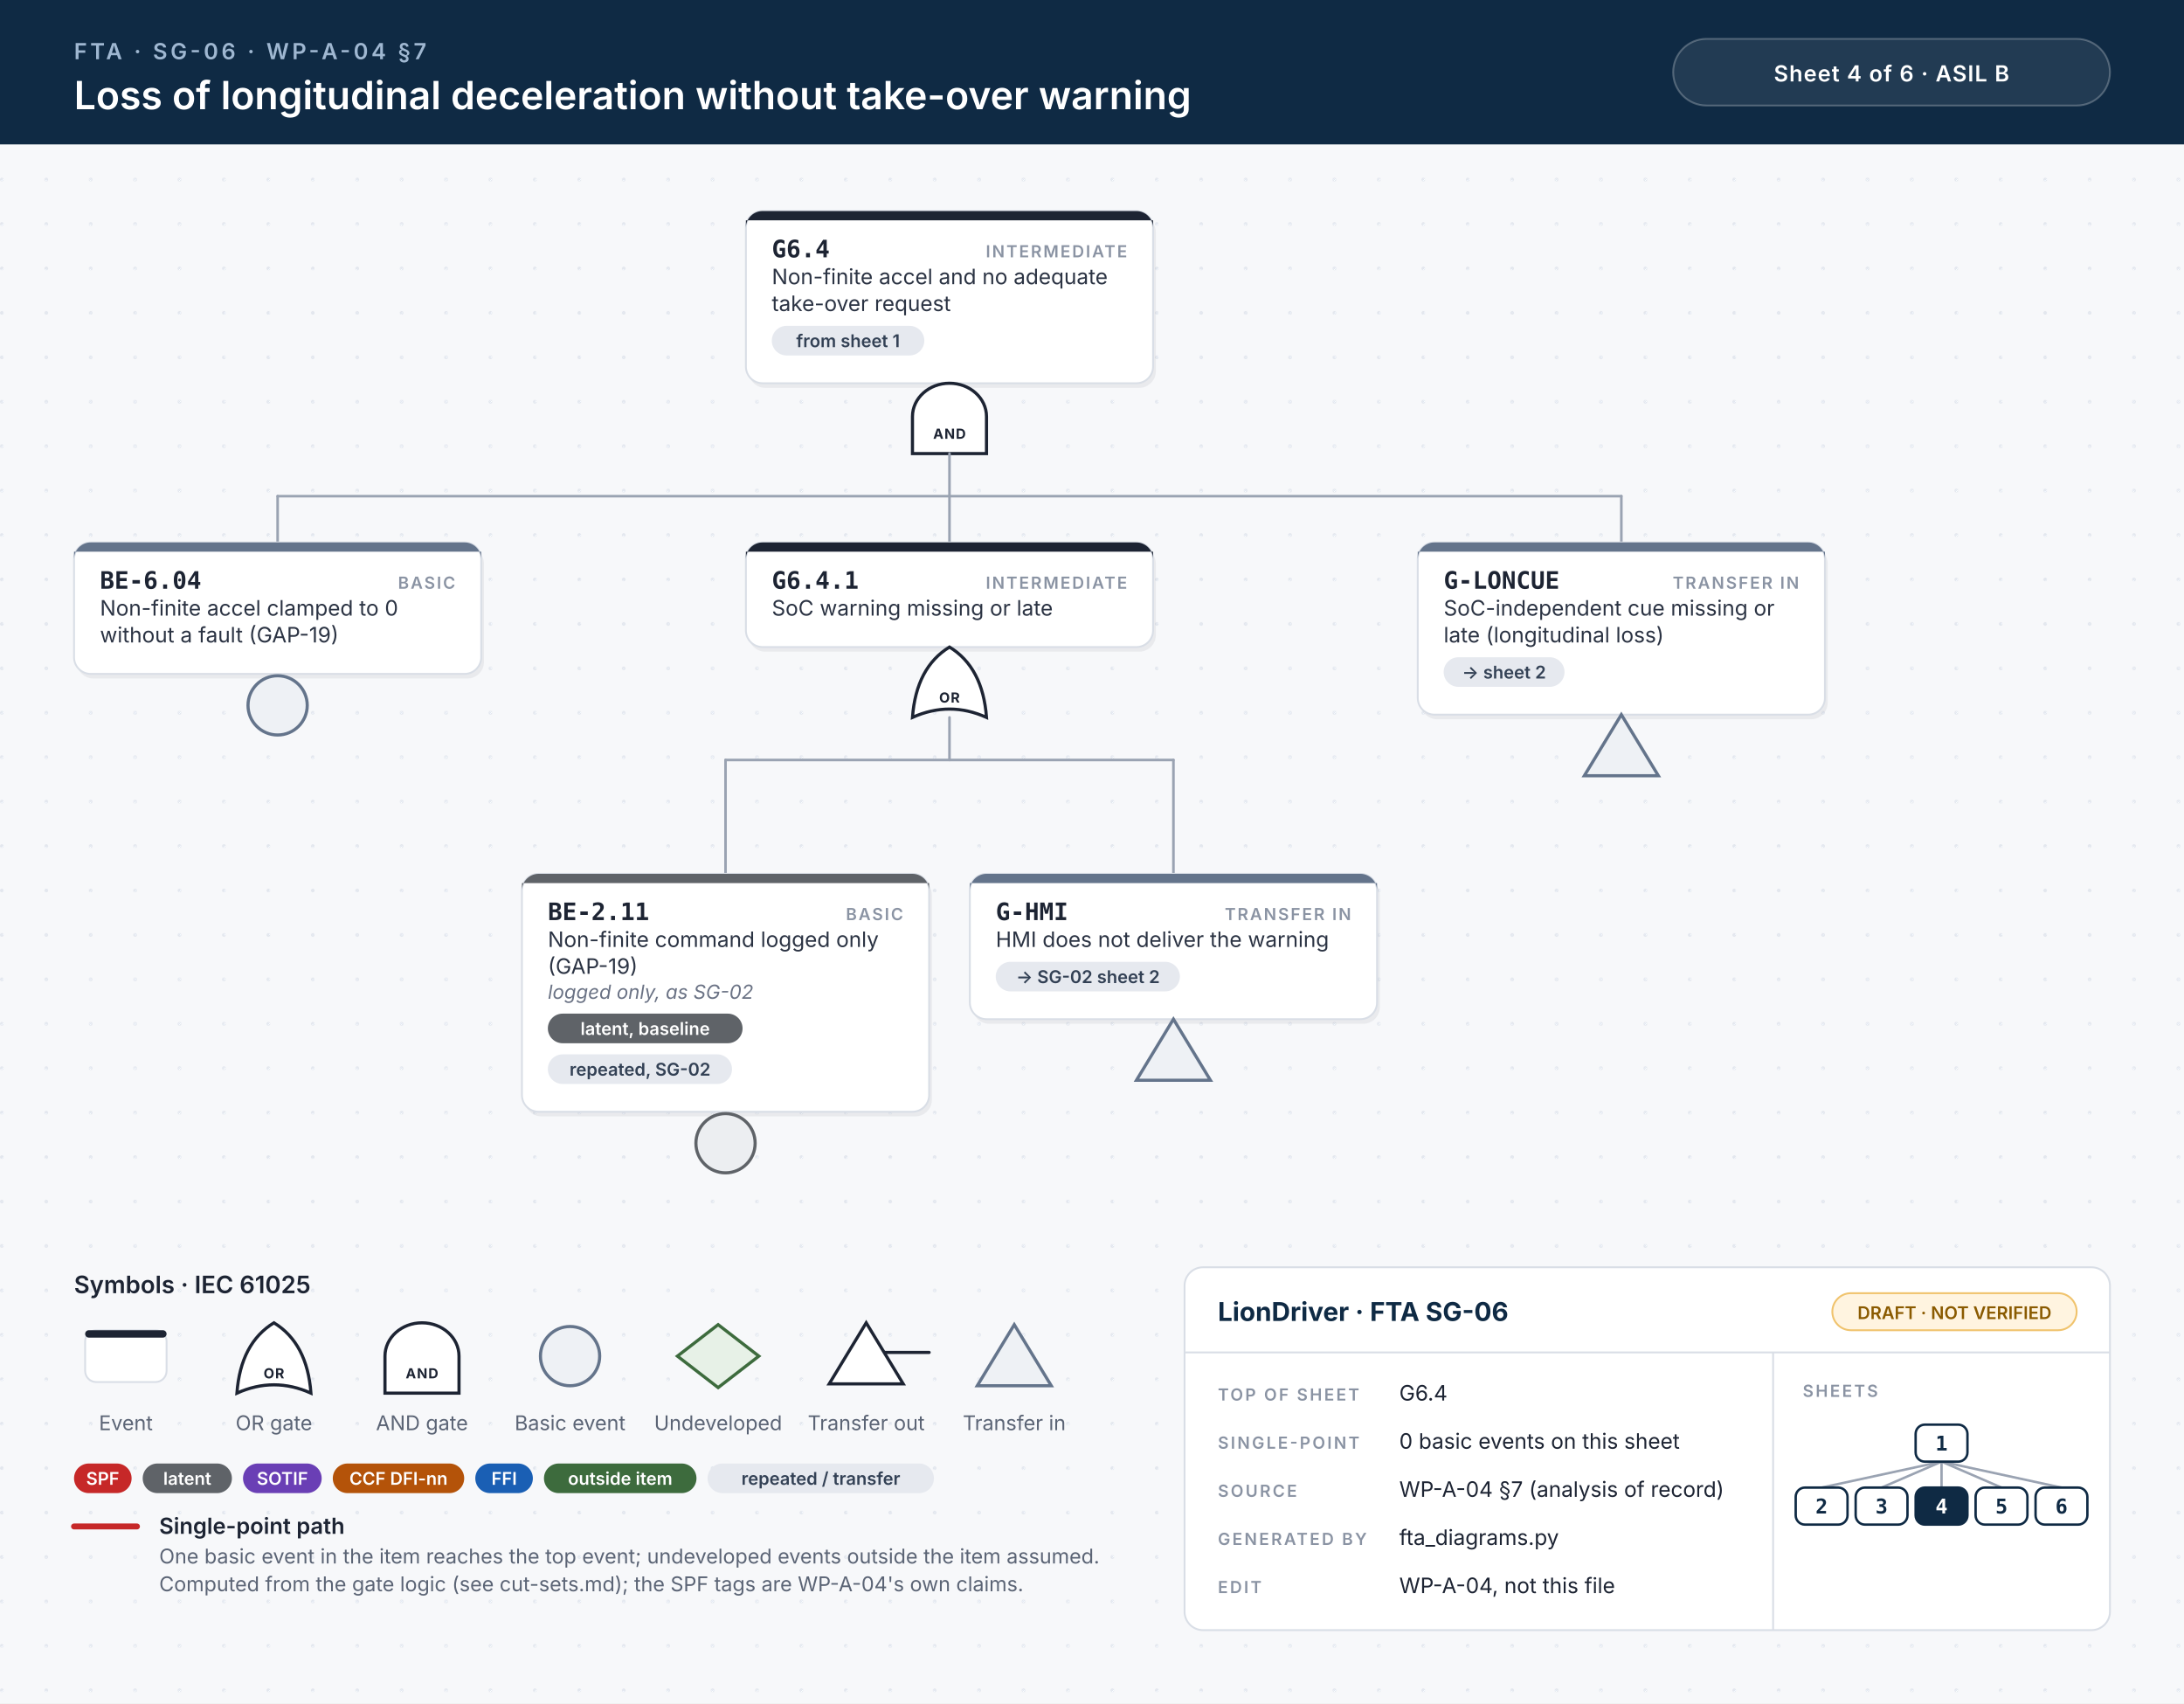
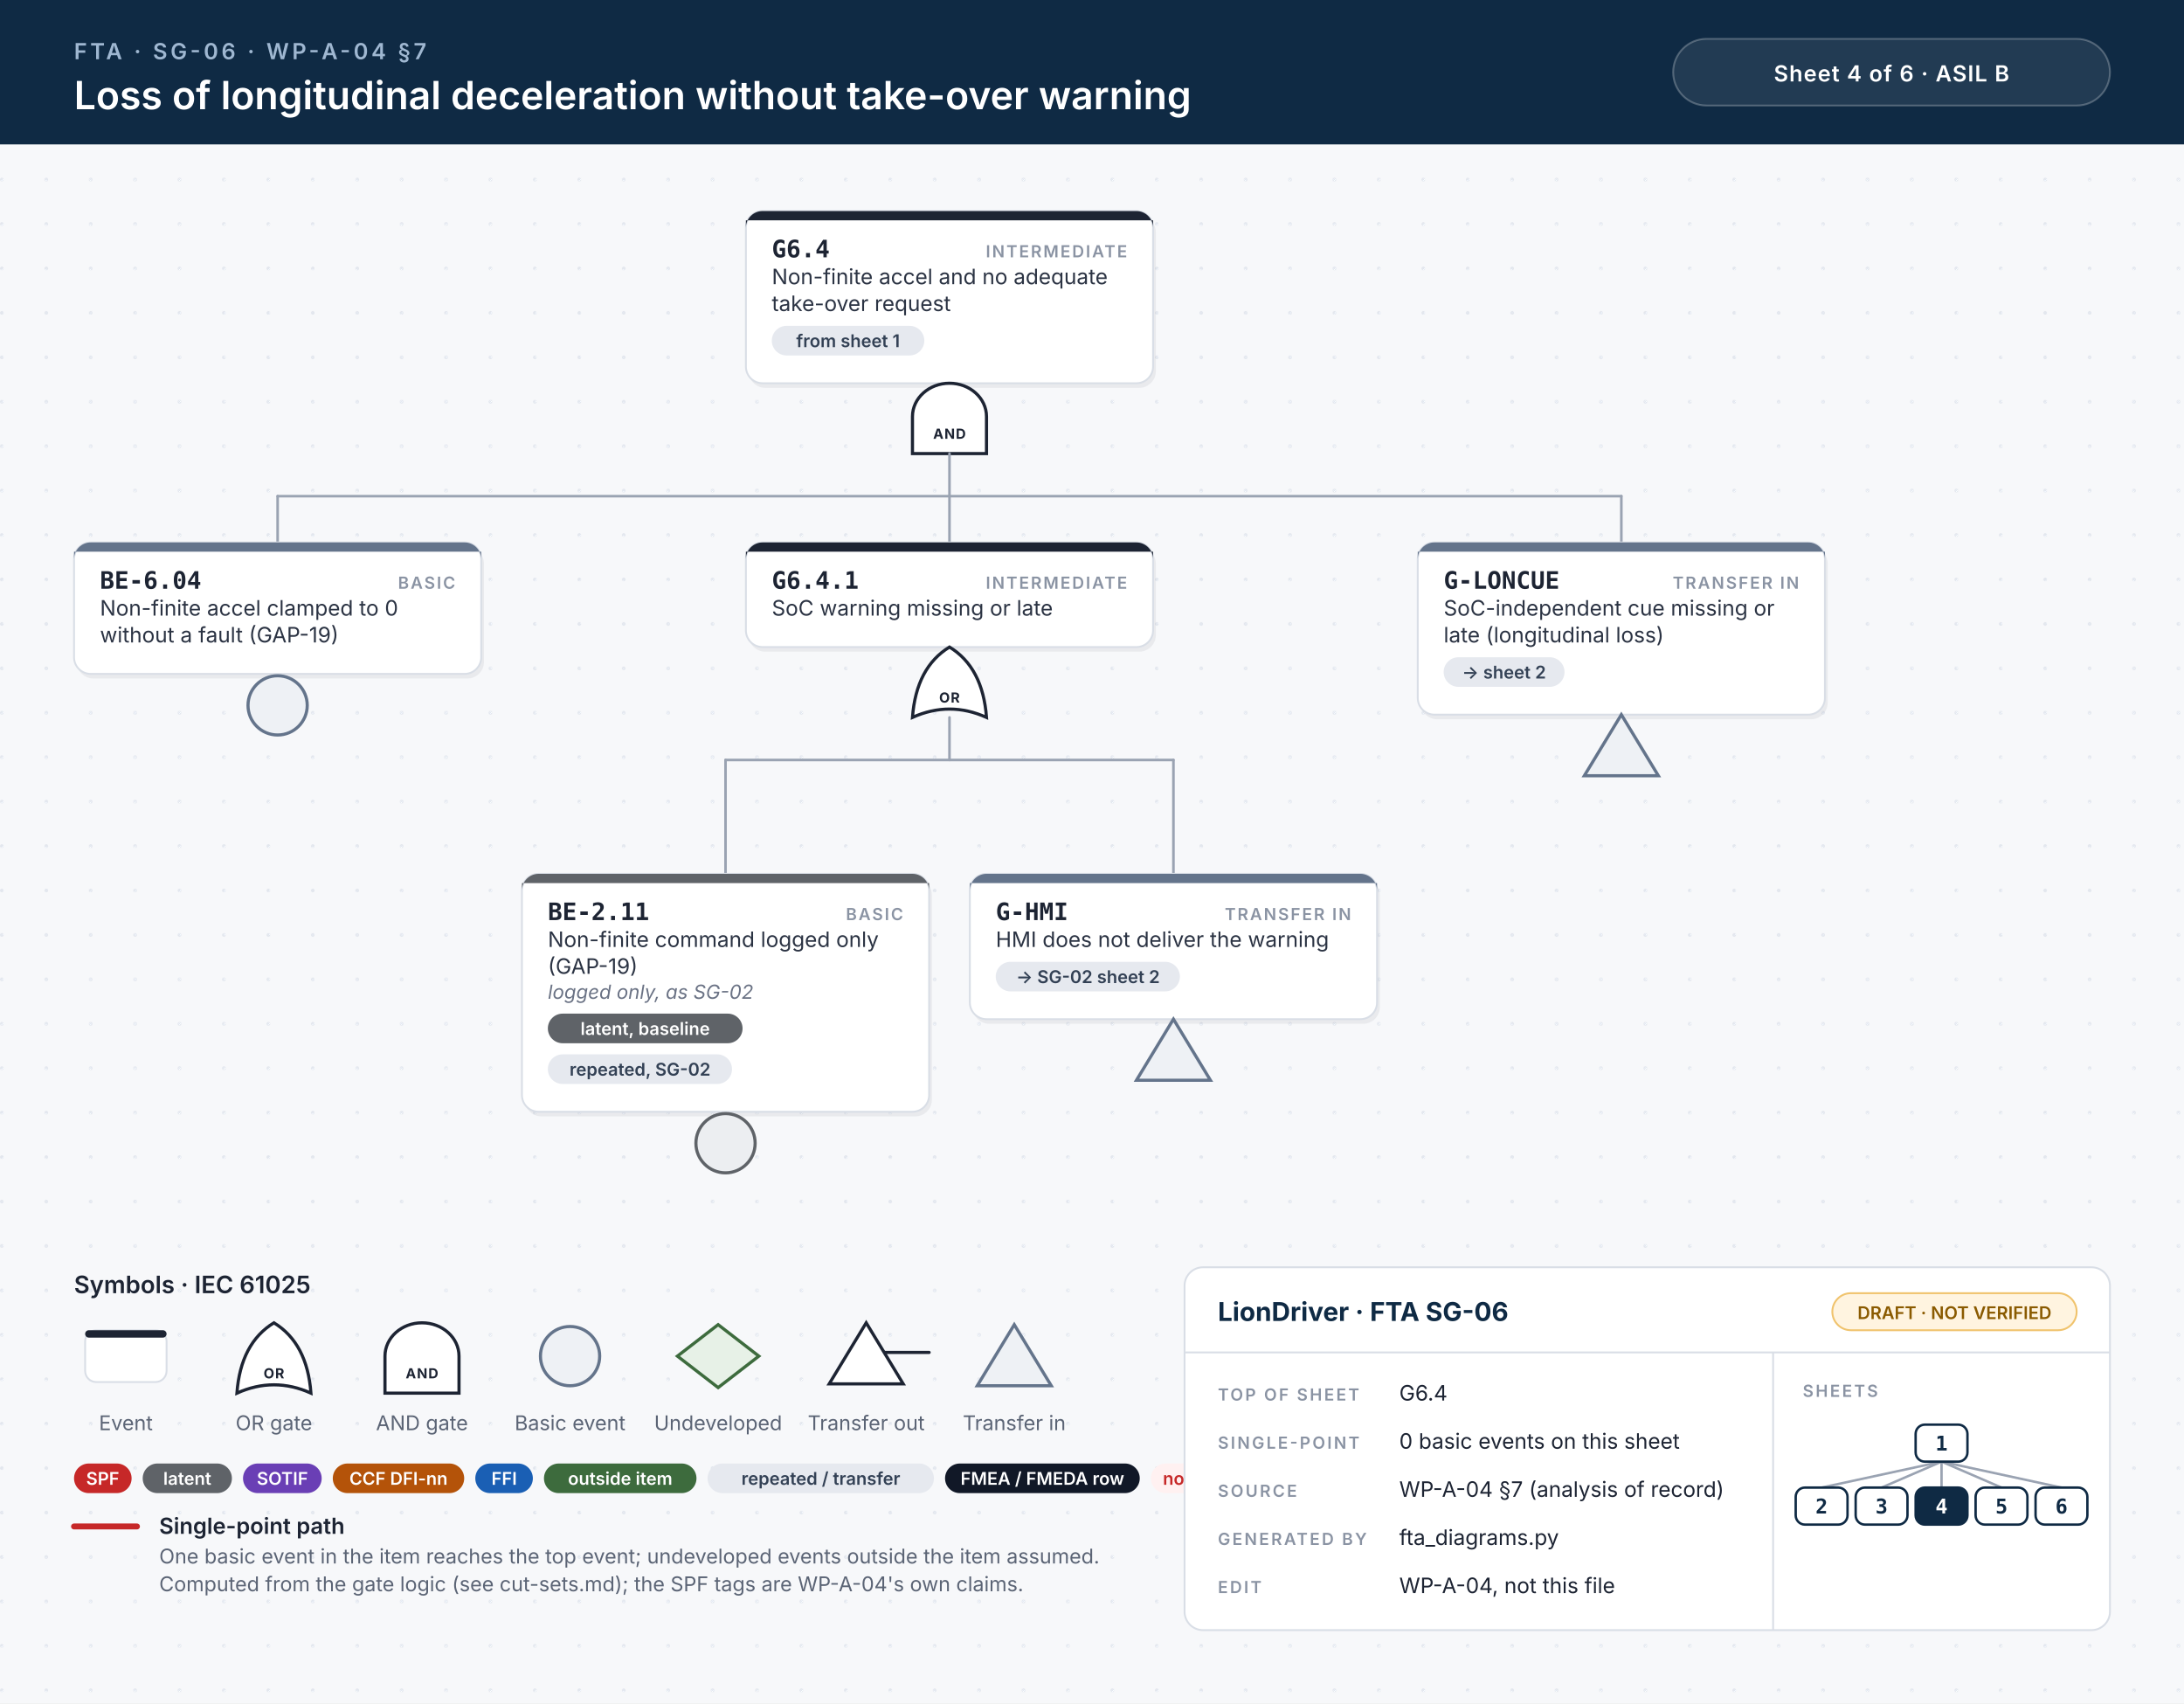
<svg xmlns="http://www.w3.org/2000/svg" width="1180" height="920" viewBox="0 0 1180 920">
  <style>.id{font:700 13px 'JetBrains Mono', Menlo, Consolas, monospace;fill:#1d2433}.kind{font:600 9px Inter, 'Helvetica Neue', Helvetica, Arial, sans-serif;letter-spacing:.1em;fill:#8a93a3;text-anchor:end}.d{font:400 11.5px Inter, 'Helvetica Neue', Helvetica, Arial, sans-serif;fill:#2b3343}.n{font:italic 400 10.5px Inter, 'Helvetica Neue', Helvetica, Arial, sans-serif;fill:#6b7385}.chip{font:600 9.5px Inter, 'Helvetica Neue', Helvetica, Arial, sans-serif;text-anchor:middle}.gl{font:700 7.5px Inter, 'Helvetica Neue', Helvetica, Arial, sans-serif;letter-spacing:.06em;text-anchor:middle}.eyebrow{font:600 12px Inter, 'Helvetica Neue', Helvetica, Arial, sans-serif;letter-spacing:.14em;fill:#9fb7d1}.title{font:600 21px Inter, 'Helvetica Neue', Helvetica, Arial, sans-serif;fill:#fff}.title2{font:600 17px Inter, 'Helvetica Neue', Helvetica, Arial, sans-serif;fill:#fff}.hc{font:600 12px Inter, 'Helvetica Neue', Helvetica, Arial, sans-serif;letter-spacing:.04em;fill:#fff;text-anchor:middle}.lh{font:600 13px Inter, 'Helvetica Neue', Helvetica, Arial, sans-serif;fill:#1d2433}.lb{font:600 12px Inter, 'Helvetica Neue', Helvetica, Arial, sans-serif;fill:#1d2433}.s{font:400 11px Inter, 'Helvetica Neue', Helvetica, Arial, sans-serif;fill:#5b6475}.tbh{font:700 14px Inter, 'Helvetica Neue', Helvetica, Arial, sans-serif;fill:#0f2a44}.k{font:600 9px Inter, 'Helvetica Neue', Helvetica, Arial, sans-serif;letter-spacing:.12em;fill:#8a93a3}.v{font:400 11.5px Inter, 'Helvetica Neue', Helvetica, Arial, sans-serif;fill:#1d2433}.mm{font:700 11px 'JetBrains Mono', Menlo, Consolas, monospace;text-anchor:middle}.w{stroke:#9aa3b2;stroke-width:1.4;stroke-linecap:round}.wh{stroke:#c62828;stroke-width:3.2;stroke-linecap:round}.shadow{fill:#0f172a;opacity:.06}</style>
  <defs>
    <pattern id="dots" width="24" height="24" patternUnits="userSpaceOnUse">
      <circle cx="1" cy="1" r="1" fill="#e3e7ee" />
    </pattern>
  </defs>
  <rect width="100%" height="100%" fill="#f7f8fa" />
  <rect y="78" width="100%" height="842" fill="url(#dots)" />
  <rect width="100%" height="78" fill="#0f2a44" />
  <text x="40" y="32" class="eyebrow">FTA · SG-06 · WP-A-04 §7</text>
  <text x="40" y="59" class="title">Loss of longitudinal deceleration without take-over warning</text>
  <rect x="904" y="21" width="236" height="36" rx="18" fill="#ffffff14" stroke="#ffffff40" />
  <text x="1022" y="44" class="hc">Sheet 4 of 6  ·  ASIL B</text>
  <rect x="404.5" y="116.5" width="220" height="93.0" rx="9" class="shadow" />
  <rect x="403.0" y="114" width="220" height="93.0" rx="9" fill="#fff" stroke="#d9dee6" stroke-width="1" />
  <path d="M412.0,114 H614.0 A9,9 0 0 1 623.0,123 V119 H403.0 V123 A9,9 0 0 1 412.0,114 Z" fill="#1d2433" />
  <text x="417.0" y="139" class="id">G6.4</text>
  <text x="609.0" y="139" class="kind">INTERMEDIATE</text>
  <text x="417.0" y="153.5" class="d">Non-finite accel and no adequate</text>
  <text x="417.0" y="168.0" class="d">take-over request</text>
  <rect x="417.0" y="176.0" width="82.4" height="16" rx="8" fill="#e6e9ef" />
  <text x="458.2" y="187.5" class="chip" fill="#334155">from sheet 1</text>
  <path d="M493.0,245.0 L493.0,225.0 A20,18 0 0 1 533.0,225.0 L533.0,245.0 Z" fill="#fff" stroke="#1d2433" stroke-width="1.7" />
  <text x="513.0" y="237.0" class="gl" fill="#1d2433">AND</text>
  <line x1="150.0" y1="268.0" x2="876.0" y2="268.0" class="w" />
  <line x1="513.0" y1="245.0" x2="513.0" y2="268.0" class="w" />
  <line x1="150.0" y1="268.0" x2="150.0" y2="293.0" class="w" />
  <line x1="513.0" y1="268.0" x2="513.0" y2="293.0" class="w" />
  <line x1="876.0" y1="268.0" x2="876.0" y2="293.0" class="w" />
  <rect x="41.5" y="295.5" width="220" height="71.0" rx="9" class="shadow" />
  <rect x="40" y="293.0" width="220" height="71.0" rx="9" fill="#fff" stroke="#d9dee6" stroke-width="1" />
  <path d="M49,293.0 H251 A9,9 0 0 1 260,302.0 V298.0 H40 V302.0 A9,9 0 0 1 49,293.0 Z" fill="#64748b" />
  <text x="54" y="318.0" class="id">BE-6.04</text>
  <text x="246" y="318.0" class="kind">BASIC</text>
  <text x="54" y="332.5" class="d">Non-finite accel clamped to 0</text>
  <text x="54" y="347.0" class="d">without a fault (GAP-19)</text>
  <circle cx="150.0" cy="381.0" r="16" fill="#eef1f5" stroke="#64748b" stroke-width="1.7" />
  <rect x="404.5" y="295.5" width="220" height="56.5" rx="9" class="shadow" />
  <rect x="403.0" y="293.0" width="220" height="56.5" rx="9" fill="#fff" stroke="#d9dee6" stroke-width="1" />
  <path d="M412.0,293.0 H614.0 A9,9 0 0 1 623.0,302.0 V298.0 H403.0 V302.0 A9,9 0 0 1 412.0,293.0 Z" fill="#1d2433" />
  <text x="417.0" y="318.0" class="id">G6.4.1</text>
  <text x="609.0" y="318.0" class="kind">INTERMEDIATE</text>
  <text x="417.0" y="332.5" class="d">SoC warning missing or late</text>
  <path d="M493.0,387.5 Q513.0,378.5 533.0,387.5 Q531.0,360.5 513.0,349.5 Q495.0,360.5 493.0,387.5 Z" fill="#fff" stroke="#1d2433" stroke-width="1.7" />
  <text x="513.0" y="379.5" class="gl" fill="#1d2433">OR</text>
  <line x1="392.0" y1="410.5" x2="634.0" y2="410.5" class="w" />
  <line x1="513.0" y1="387.5" x2="513.0" y2="410.5" class="w" />
  <line x1="392.0" y1="410.5" x2="392.0" y2="472.0" class="w" />
  <line x1="634.0" y1="410.5" x2="634.0" y2="472.0" class="w" />
  <rect x="283.5" y="474.5" width="220" height="128.5" rx="9" class="shadow" />
  <rect x="282" y="472.0" width="220" height="128.5" rx="9" fill="#fff" stroke="#d9dee6" stroke-width="1" />
  <path d="M291,472.0 H493 A9,9 0 0 1 502,481.0 V477.0 H282 V481.0 A9,9 0 0 1 291,472.0 Z" fill="#5f6368" />
  <text x="296" y="497.0" class="id">BE-2.11</text>
  <text x="488" y="497.0" class="kind">BASIC</text>
  <text x="296" y="511.5" class="d">Non-finite command logged only</text>
  <text x="296" y="526.0" class="d">(GAP-19)</text>
  <text x="296" y="539.5" class="n">logged only, as SG-02</text>
  <rect x="296.0" y="547.5" width="105.2" height="16" rx="8" fill="#5f6368" />
  <text x="348.6" y="559.0" class="chip" fill="#fff">latent, baseline</text>
  <rect x="296.0" y="569.5" width="99.5" height="16" rx="8" fill="#e6e9ef" />
  <text x="345.8" y="581.0" class="chip" fill="#334155">repeated, SG-02</text>
  <circle cx="392.0" cy="617.5" r="16" fill="#eceef1" stroke="#5f6368" stroke-width="1.7" />
  <rect x="525.5" y="474.5" width="220" height="78.5" rx="9" class="shadow" />
  <rect x="524" y="472.0" width="220" height="78.5" rx="9" fill="#fff" stroke="#d9dee6" stroke-width="1" />
  <path d="M533,472.0 H735 A9,9 0 0 1 744,481.0 V477.0 H524 V481.0 A9,9 0 0 1 533,472.0 Z" fill="#64748b" />
  <text x="538" y="497.0" class="id">G-HMI</text>
  <text x="730" y="497.0" class="kind">TRANSFER IN</text>
  <text x="538" y="511.5" class="d">HMI does not deliver the warning</text>
  <rect x="538.0" y="519.5" width="99.5" height="16" rx="8" fill="#e6e9ef" />
  <text x="587.8" y="531.0" class="chip" fill="#334155">→ SG-02 sheet 2</text>
  <path d="M634.0,550.5 L654.0,583.5 L614.0,583.5 Z" fill="#eef1f5" stroke="#64748b" stroke-width="1.7" />
  <rect x="767.5" y="295.5" width="220" height="93.0" rx="9" class="shadow" />
  <rect x="766" y="293.0" width="220" height="93.0" rx="9" fill="#fff" stroke="#d9dee6" stroke-width="1" />
  <path d="M775,293.0 H977 A9,9 0 0 1 986,302.0 V298.0 H766 V302.0 A9,9 0 0 1 775,293.0 Z" fill="#64748b" />
  <text x="780" y="318.0" class="id">G-LONCUE</text>
  <text x="972" y="318.0" class="kind">TRANSFER IN</text>
  <text x="780" y="332.5" class="d">SoC-independent cue missing or</text>
  <text x="780" y="347.0" class="d">late (longitudinal loss)</text>
  <rect x="780.0" y="355.0" width="65.3" height="16" rx="8" fill="#e6e9ef" />
  <text x="812.6" y="366.5" class="chip" fill="#334155">→ sheet 2</text>
  <path d="M876.0,386.0 L896.0,419.0 L856.0,419.0 Z" fill="#eef1f5" stroke="#64748b" stroke-width="1.7" />
  <text x="40" y="698.5" class="lh">Symbols · IEC 61025</text>
  <rect x="46" y="718.5" width="44" height="28" rx="6" fill="#fff" stroke="#d9dee6" />
  <rect x="46" y="718.5" width="44" height="4" rx="2" fill="#1d2433" />
  <text x="68" y="772.5" class="s" text-anchor="middle">Event</text>
  <path d="M128,752.5 Q148,743.5 168,752.5 Q166,725.5 148,714.5 Q130,725.5 128,752.5 Z" fill="#fff" stroke="#1d2433" stroke-width="1.7" />
  <text x="148" y="744.5" class="gl" fill="#1d2433">OR</text>
  <text x="148" y="772.5" class="s" text-anchor="middle">OR gate</text>
  <path d="M208,752.5 L208,732.5 A20,18 0 0 1 248,732.5 L248,752.5 Z" fill="#fff" stroke="#1d2433" stroke-width="1.7" />
  <text x="228" y="744.5" class="gl" fill="#1d2433">AND</text>
  <text x="228" y="772.5" class="s" text-anchor="middle">AND gate</text>
  <circle cx="308" cy="732.5" r="16" fill="#eef1f5" stroke="#64748b" stroke-width="1.7" />
  <text x="308" y="772.5" class="s" text-anchor="middle">Basic event</text>
  <path d="M388,715.5 L410,732.5 L388,749.5 L366,732.5 Z" fill="#e7f1e7" stroke="#3d6b3d" stroke-width="1.7" />
  <text x="388" y="772.5" class="s" text-anchor="middle">Undeveloped</text>
  <path d="M468,714.5 L488,747.5 L448,747.5 Z" fill="#fff" stroke="#1d2433" stroke-width="1.7" />
  <line x1="478" y1="730.5" x2="502" y2="730.5" stroke="#1d2433" stroke-width="1.7" stroke-linecap="round" />
  <text x="468" y="772.5" class="s" text-anchor="middle">Transfer out</text>
  <path d="M548,715.5 L568,748.5 L528,748.5 Z" fill="#eef1f5" stroke="#64748b" stroke-width="1.7" />
  <text x="548" y="772.5" class="s" text-anchor="middle">Transfer in</text>
  <rect x="40.0" y="790.5" width="31.1" height="16" rx="8" fill="#c62828" />
  <text x="55.5" y="802.0" class="chip" fill="#fff">SPF</text>
  <rect x="77.1" y="790.5" width="48.2" height="16" rx="8" fill="#5f6368" />
  <text x="101.2" y="802.0" class="chip" fill="#fff">latent</text>
  <rect x="131.3" y="790.5" width="42.5" height="16" rx="8" fill="#6a3fb5" />
  <text x="152.6" y="802.0" class="chip" fill="#fff">SOTIF</text>
  <rect x="179.8" y="790.5" width="71.0" height="16" rx="8" fill="#b45309" />
  <text x="215.3" y="802.0" class="chip" fill="#fff">CCF DFI-nn</text>
  <rect x="256.8" y="790.5" width="31.1" height="16" rx="8" fill="#1a5fb4" />
  <text x="272.4" y="802.0" class="chip" fill="#fff">FFI</text>
  <rect x="293.9" y="790.5" width="82.4" height="16" rx="8" fill="#3d6b3d" />
  <text x="335.1" y="802.0" class="chip" fill="#fff">outside item</text>
  <rect x="382.3" y="790.5" width="122.3" height="16" rx="8" fill="#e6e9ef" />
  <text x="443.5" y="802.0" class="chip" fill="#334155">repeated / transfer</text>
+   <rect x="510.6" y="790.5" width="105.2" height="16" rx="8" fill="#111827" />
+   <text x="563.2" y="802.0" class="chip" fill="#fff">FMEA / FMEDA row</text>
+   <rect x="621.8" y="790.5" width="53.9" height="16" rx="8" fill="#fff1f1" />
+   <text x="648.8" y="802.0" class="chip" fill="#c62828">no FMEA</text>
  <line x1="40" y1="824.5" x2="74" y2="824.5" class="wh" />
  <text x="86" y="828.5" class="lb">Single-point path</text>
  <text x="86" y="844.5" class="s">One basic event in the item reaches the top event; undeveloped events outside the item assumed.</text>
  <text x="86" y="859.5" class="s">Computed from the gate logic (see cut-sets.md); the SPF tags are WP-A-04's own claims.</text>
  <rect x="640" y="684.5" width="500" height="196" rx="10" fill="#fff" stroke="#d9dee6" />
  <line x1="640" y1="730.5" x2="1140" y2="730.5" stroke="#d9dee6" />
  <line x1="958" y1="730.5" x2="958" y2="880.5" stroke="#d9dee6" />
  <text x="658" y="713.5" class="tbh">LionDriver · FTA SG-06</text>
  <rect x="990" y="698.5" width="132" height="20" rx="10" fill="#fff4e0" stroke="#f0c36d" />
  <text x="1056" y="712.5" class="chip" fill="#8a5a00">DRAFT · NOT VERIFIED</text>
  <text x="658" y="756.5" class="k">TOP OF SHEET</text>
  <text x="756" y="756.5" class="v">G6.4</text>
  <text x="658" y="782.5" class="k">SINGLE-POINT</text>
  <text x="756" y="782.5" class="v">0 basic events on this sheet</text>
  <text x="658" y="808.5" class="k">SOURCE</text>
  <text x="756" y="808.5" class="v">WP-A-04 §7 (analysis of record)</text>
  <text x="658" y="834.5" class="k">GENERATED BY</text>
  <text x="756" y="834.5" class="v">fta_diagrams.py</text>
  <text x="658" y="860.5" class="k">EDIT</text>
  <text x="756" y="860.5" class="v">WP-A-04, not this file</text>
  <text x="974" y="754.5" class="k">SHEETS</text>
  <line x1="1049.0" y1="789.5" x2="984.2" y2="803.5" stroke="#9aa3b2" stroke-width="1.3" />
  <line x1="1049.0" y1="789.5" x2="1016.6" y2="803.5" stroke="#9aa3b2" stroke-width="1.3" />
  <line x1="1049.0" y1="789.5" x2="1049.0" y2="803.5" stroke="#9aa3b2" stroke-width="1.3" />
  <line x1="1049.0" y1="789.5" x2="1081.4" y2="803.5" stroke="#9aa3b2" stroke-width="1.3" />
  <line x1="1049.0" y1="789.5" x2="1113.8" y2="803.5" stroke="#9aa3b2" stroke-width="1.3" />
  <rect x="1035.0" y="769.5" width="28" height="20" rx="5" fill="#fff" stroke="#0f2a44" stroke-width="1.3" />
  <text x="1049.0" y="783.5" class="mm" fill="#0f2a44">1</text>
  <rect x="970.2" y="803.5" width="28" height="20" rx="5" fill="#fff" stroke="#0f2a44" stroke-width="1.3" />
  <text x="984.2" y="817.5" class="mm" fill="#0f2a44">2</text>
  <rect x="1002.6" y="803.5" width="28" height="20" rx="5" fill="#fff" stroke="#0f2a44" stroke-width="1.3" />
  <text x="1016.6" y="817.5" class="mm" fill="#0f2a44">3</text>
  <rect x="1035.0" y="803.5" width="28" height="20" rx="5" fill="#0f2a44" stroke="#0f2a44" stroke-width="1.3" />
  <text x="1049.0" y="817.5" class="mm" fill="#fff">4</text>
  <rect x="1067.4" y="803.5" width="28" height="20" rx="5" fill="#fff" stroke="#0f2a44" stroke-width="1.3" />
  <text x="1081.4" y="817.5" class="mm" fill="#0f2a44">5</text>
  <rect x="1099.8" y="803.5" width="28" height="20" rx="5" fill="#fff" stroke="#0f2a44" stroke-width="1.3" />
  <text x="1113.8" y="817.5" class="mm" fill="#0f2a44">6</text>
</svg>
